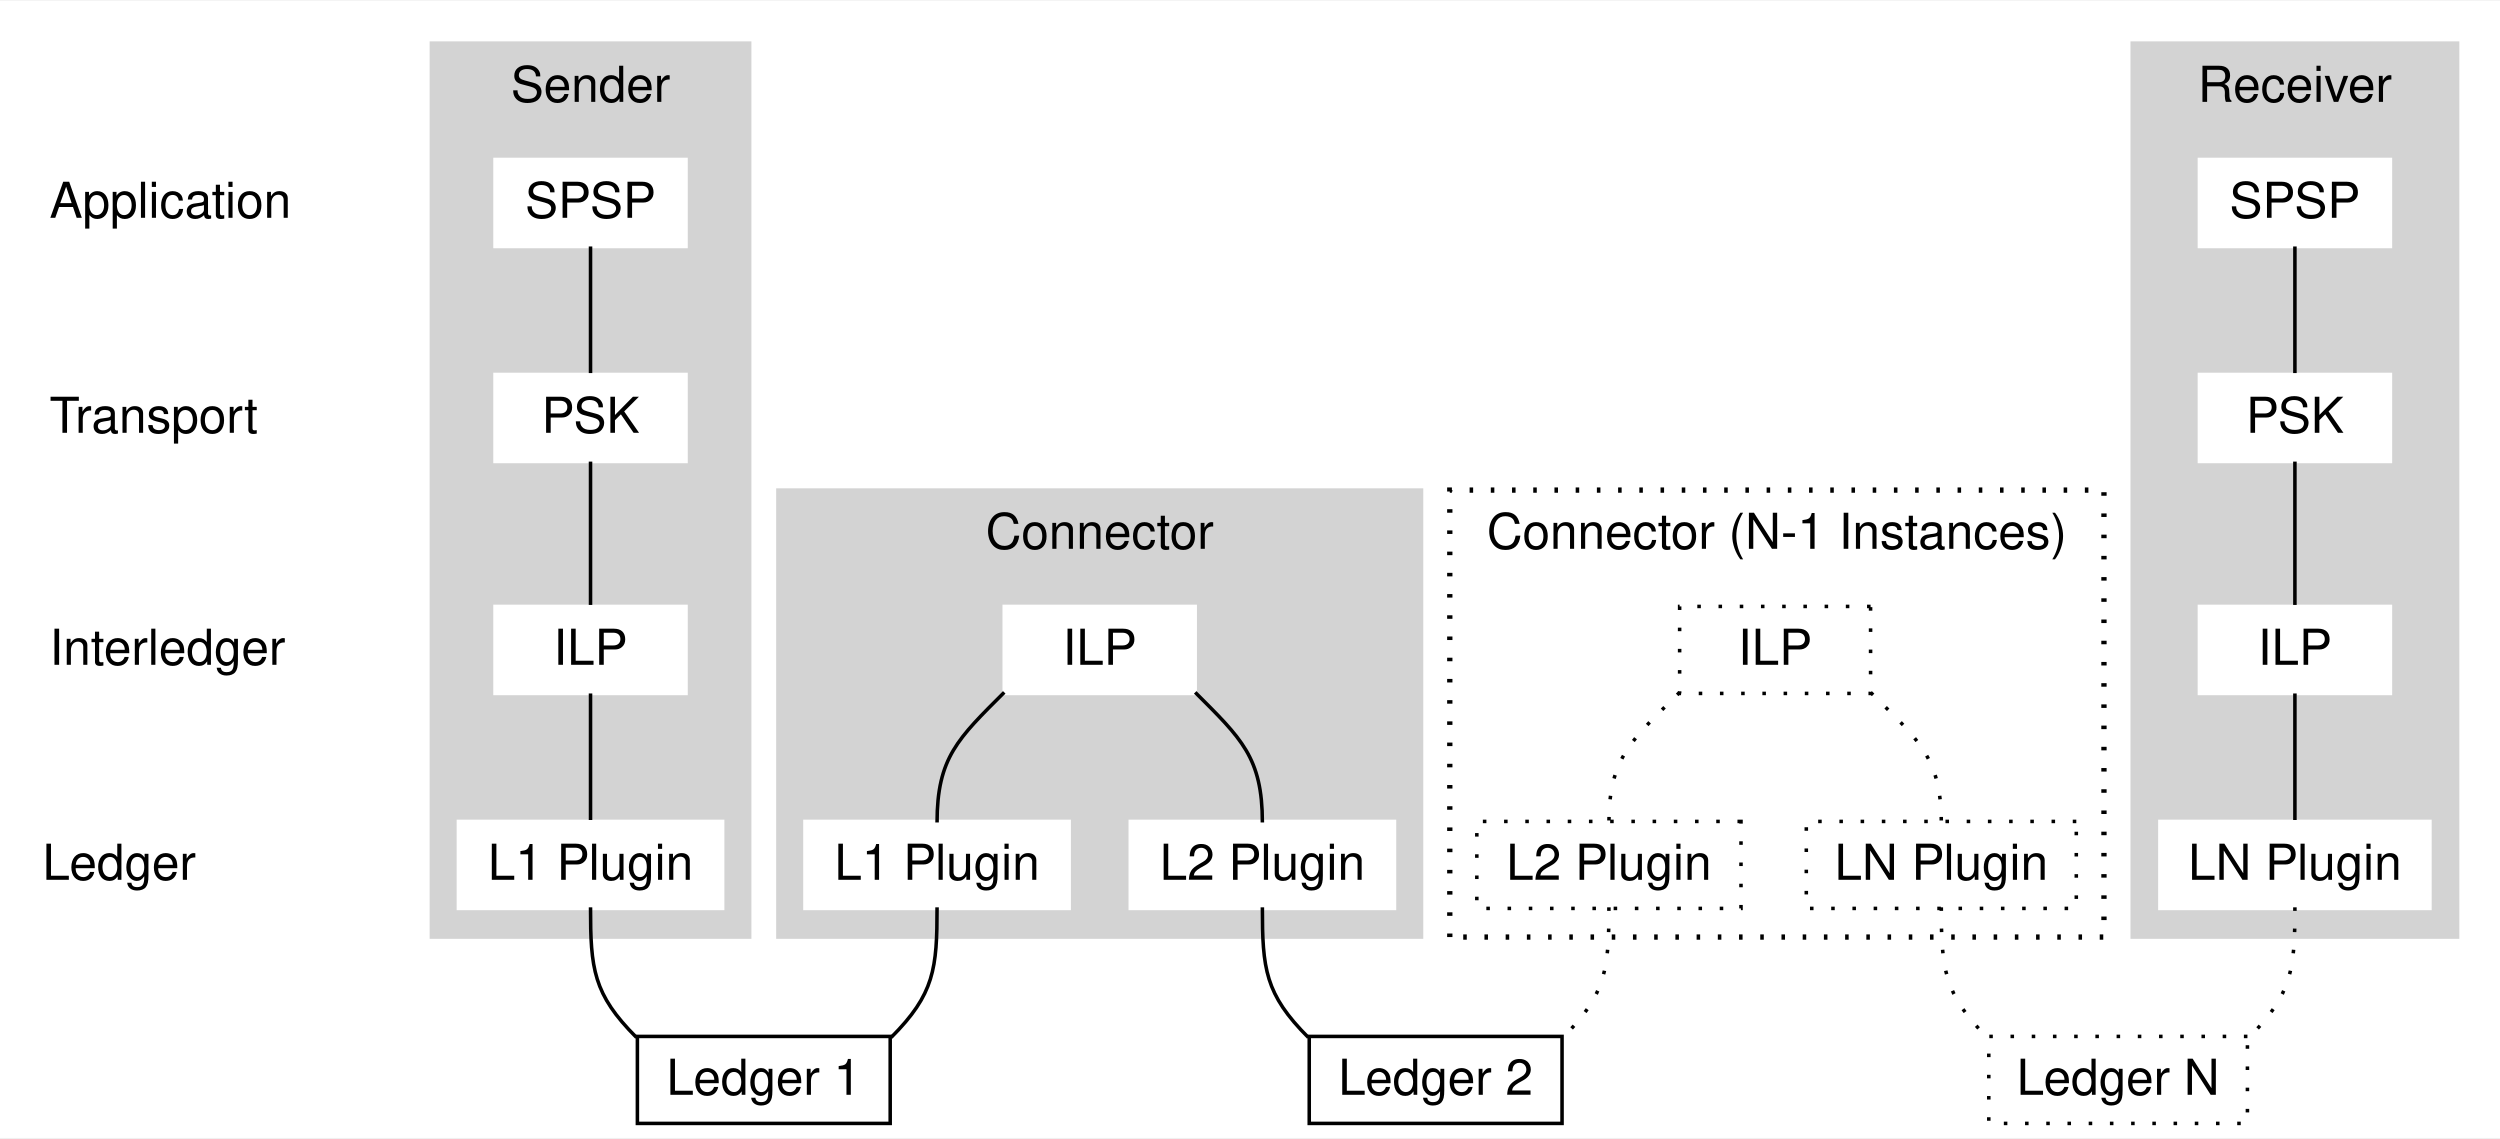
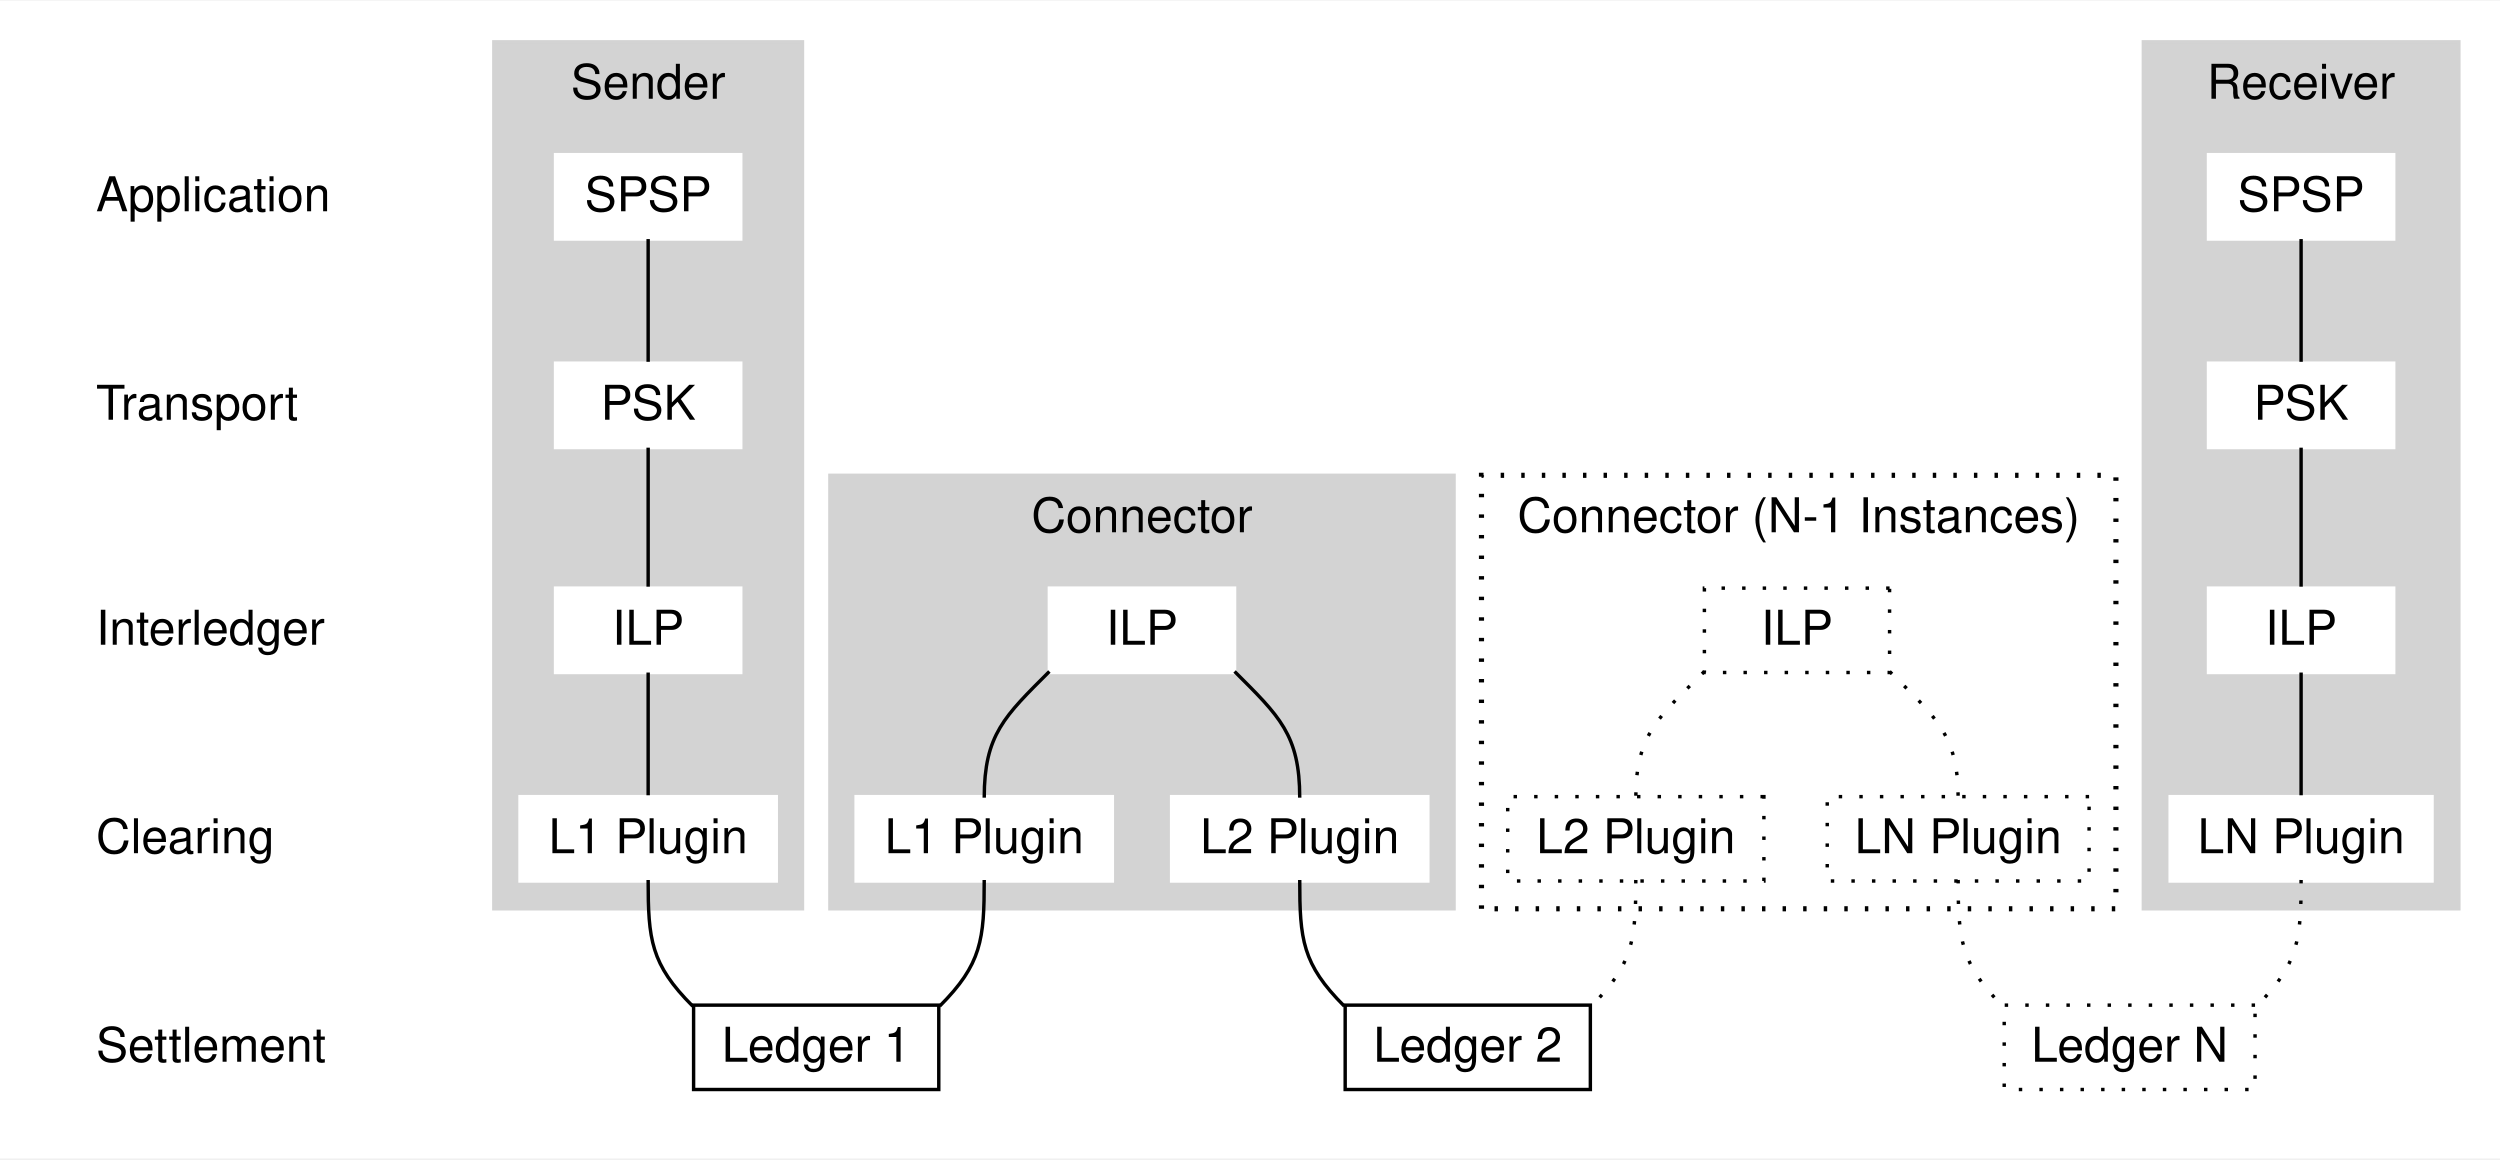
- <svg xmlns="http://www.w3.org/2000/svg" width="707pt" height="322pt" viewBox="0.00 0.00 707.00 321.60">
-   <g id="graph0" class="graph" transform="scale(1 1) rotate(0) translate(4 317.6)">
-     <polygon fill="#ffffff" stroke="transparent" points="-4,4 -4,-317.6 703,-317.6 703,4 -4,4" />
+ <svg xmlns="http://www.w3.org/2000/svg" width="729pt" height="338pt" viewBox="0.00 0.00 729.00 337.60">
+   <g id="graph0" class="graph" transform="scale(1 1) rotate(0) translate(4 333.6)">
+     <polygon fill="#ffffff" stroke="transparent" points="-4,4 -4,-333.6 725,-333.6 725,4 -4,4" />
    <g id="clust1" class="cluster">
-       <polygon fill="#d3d3d3" stroke="#d3d3d3" points="118,-52.8 118,-305.6 208,-305.6 208,-52.8 118,-52.8" />
-       <text text-anchor="middle" x="163" y="-289" font-family="Helvetica,sans-Serif" font-size="14.00" fill="#000000">Sender</text>
-     </g>
+ </g>
    <g id="clust2" class="cluster">
-       <polygon fill="#d3d3d3" stroke="#d3d3d3" points="216,-52.8 216,-179.2 398,-179.2 398,-52.8 216,-52.8" />
-       <text text-anchor="middle" x="307" y="-162.6" font-family="Helvetica,sans-Serif" font-size="14.00" fill="#000000">Connector</text>
+       <polygon fill="#d3d3d3" stroke="#d3d3d3" points="140,-68.8 140,-321.6 230,-321.6 230,-68.8 140,-68.8" />
+       <text text-anchor="middle" x="185" y="-305" font-family="Helvetica,sans-Serif" font-size="14.00" fill="#000000">Sender</text>
    </g>
    <g id="clust3" class="cluster">
-       <polygon fill="none" stroke="#000000" stroke-width="1.5" stroke-dasharray="1,5" points="406,-52.8 406,-179.2 591,-179.2 591,-52.8 406,-52.8" />
-       <text text-anchor="middle" x="498.5" y="-162.6" font-family="Helvetica,sans-Serif" font-size="14.00" fill="#000000">Connector (N-1 Instances)</text>
+       <polygon fill="#d3d3d3" stroke="#d3d3d3" points="238,-68.8 238,-195.2 420,-195.2 420,-68.8 238,-68.8" />
+       <text text-anchor="middle" x="329" y="-178.6" font-family="Helvetica,sans-Serif" font-size="14.00" fill="#000000">Connector</text>
    </g>
    <g id="clust4" class="cluster">
-       <polygon fill="#d3d3d3" stroke="#d3d3d3" points="599,-52.8 599,-305.6 691,-305.6 691,-52.8 599,-52.8" />
-       <text text-anchor="middle" x="645" y="-289" font-family="Helvetica,sans-Serif" font-size="14.00" fill="#000000">Receiver</text>
+       <polygon fill="none" stroke="#000000" stroke-width="1.5" stroke-dasharray="1,5" points="428,-68.8 428,-195.2 613,-195.2 613,-68.8 428,-68.8" />
+       <text text-anchor="middle" x="520.5" y="-178.6" font-family="Helvetica,sans-Serif" font-size="14.00" fill="#000000">Connector (N-1 Instances)</text>
+     </g>
+     <g id="clust5" class="cluster">
+       <polygon fill="#d3d3d3" stroke="#d3d3d3" points="621,-68.8 621,-321.6 713,-321.6 713,-68.8 621,-68.8" />
+       <text text-anchor="middle" x="667" y="-305" font-family="Helvetica,sans-Serif" font-size="14.00" fill="#000000">Receiver</text>
    </g>
    <g id="node1" class="node">
-       <text text-anchor="start" x="10" y="-256.2" font-family="Helvetica,sans-Serif" font-size="14.00" fill="#000000">Application</text>
+       <text text-anchor="start" x="24" y="-272.2" font-family="Helvetica,sans-Serif" font-size="14.00" fill="#000000">Application</text>
    </g>
    <g id="node2" class="node">
-       <text text-anchor="start" x="10" y="-195.4" font-family="Helvetica,sans-Serif" font-size="14.00" fill="#000000">Transport</text>
+       <text text-anchor="start" x="24" y="-211.4" font-family="Helvetica,sans-Serif" font-size="14.00" fill="#000000">Transport</text>
    </g>
    <g id="node3" class="node">
-       <text text-anchor="start" x="10" y="-129.8" font-family="Helvetica,sans-Serif" font-size="14.00" fill="#000000">Interledger</text>
+       <text text-anchor="start" x="24" y="-145.8" font-family="Helvetica,sans-Serif" font-size="14.00" fill="#000000">Interledger</text>
    </g>
    <g id="node4" class="node">
-       <text text-anchor="start" x="8" y="-69" font-family="Helvetica,sans-Serif" font-size="14.00" fill="#000000">Ledger</text>
+       <text text-anchor="start" x="24" y="-85" font-family="Helvetica,sans-Serif" font-size="14.00" fill="#000000">Clearing</text>
    </g>
    <g id="node5" class="node">
-       <polygon fill="#ffffff" stroke="#ffffff" points="190,-272.701 136,-272.701 136,-248.099 190,-248.099 190,-272.701" />
-       <text text-anchor="middle" x="163" y="-256.2" font-family="Helvetica,sans-Serif" font-size="14.00" fill="#000000">SPSP</text>
+       <text text-anchor="start" x="24" y="-24.2" font-family="Helvetica,sans-Serif" font-size="14.00" fill="#000000">Settlement</text>
    </g>
    <g id="node6" class="node">
-       <polygon fill="#ffffff" stroke="#ffffff" points="190,-211.901 136,-211.901 136,-187.299 190,-187.299 190,-211.901" />
-       <text text-anchor="middle" x="163" y="-195.4" font-family="Helvetica,sans-Serif" font-size="14.00" fill="#000000">PSK</text>
+       <polygon fill="#ffffff" stroke="#ffffff" points="212,-288.701 158,-288.701 158,-264.099 212,-264.099 212,-288.701" />
+       <text text-anchor="middle" x="185" y="-272.2" font-family="Helvetica,sans-Serif" font-size="14.00" fill="#000000">SPSP</text>
+     </g>
+     <g id="node7" class="node">
+       <polygon fill="#ffffff" stroke="#ffffff" points="212,-227.901 158,-227.901 158,-203.299 212,-203.299 212,-227.901" />
+       <text text-anchor="middle" x="185" y="-211.4" font-family="Helvetica,sans-Serif" font-size="14.00" fill="#000000">PSK</text>
    </g>
    <g id="edge1" class="edge">
-       <path fill="none" stroke="#000000" d="M163,-248.096C163,-237.686 163,-222.826 163,-212.304" />
+       <path fill="none" stroke="#000000" d="M185,-264.096C185,-253.686 185,-238.826 185,-228.304" />
    </g>
-     <g id="node7" class="node">
-       <polygon fill="#ffffff" stroke="#ffffff" points="190,-146.301 136,-146.301 136,-121.699 190,-121.699 190,-146.301" />
-       <text text-anchor="middle" x="163" y="-129.8" font-family="Helvetica,sans-Serif" font-size="14.00" fill="#000000">ILP</text>
+     <g id="node8" class="node">
+       <polygon fill="#ffffff" stroke="#ffffff" points="212,-162.301 158,-162.301 158,-137.699 212,-137.699 212,-162.301" />
+       <text text-anchor="middle" x="185" y="-145.8" font-family="Helvetica,sans-Serif" font-size="14.00" fill="#000000">ILP</text>
    </g>
    <g id="edge2" class="edge">
-       <path fill="none" stroke="#000000" d="M163,-187.261C163,-175.681 163,-158.437 163,-146.731" />
+       <path fill="none" stroke="#000000" d="M185,-203.261C185,-191.681 185,-174.437 185,-162.731" />
    </g>
-     <g id="node8" class="node">
-       <polygon fill="#ffffff" stroke="#ffffff" points="200.354,-85.501 125.646,-85.501 125.646,-60.899 200.354,-60.899 200.354,-85.501" />
-       <text text-anchor="middle" x="163" y="-69" font-family="Helvetica,sans-Serif" font-size="14.00" fill="#000000">L1 Plugin</text>
+     <g id="node9" class="node">
+       <polygon fill="#ffffff" stroke="#ffffff" points="222.354,-101.501 147.646,-101.501 147.646,-76.899 222.354,-76.899 222.354,-101.501" />
+       <text text-anchor="middle" x="185" y="-85" font-family="Helvetica,sans-Serif" font-size="14.00" fill="#000000">L1 Plugin</text>
    </g>
    <g id="edge3" class="edge">
-       <path fill="none" stroke="#000000" d="M163,-121.696C163,-111.287 163,-96.426 163,-85.904" />
+       <path fill="none" stroke="#000000" d="M185,-137.696C185,-127.287 185,-112.426 185,-101.904" />
+     </g>
+     <g id="node20" class="node">
+       <polygon fill="none" stroke="#000000" points="269.747,-40.701 198.253,-40.701 198.253,-16.099 269.747,-16.099 269.747,-40.701" />
+       <text text-anchor="middle" x="234" y="-24.2" font-family="Helvetica,sans-Serif" font-size="14.00" fill="#000000">Ledger 1</text>
+     </g>
+     <g id="edge11" class="edge">
+       <path fill="none" stroke="#000000" d="M185,-77.2C185,-59.854 185.734,-52.666 198,-40.4" />
+     </g>
+     <g id="node10" class="node">
+       <polygon fill="#ffffff" stroke="#ffffff" points="356,-162.301 302,-162.301 302,-137.699 356,-137.699 356,-162.301" />
+       <text text-anchor="middle" x="329" y="-145.8" font-family="Helvetica,sans-Serif" font-size="14.00" fill="#000000">ILP</text>
+     </g>
+     <g id="node11" class="node">
+       <polygon fill="#ffffff" stroke="#ffffff" points="320.354,-101.501 245.646,-101.501 245.646,-76.899 320.354,-76.899 320.354,-101.501" />
+       <text text-anchor="middle" x="283" y="-85" font-family="Helvetica,sans-Serif" font-size="14.00" fill="#000000">L1 Plugin</text>
+     </g>
+     <g id="edge4" class="edge">
+       <path fill="none" stroke="#000000" d="M302,-138C288.984,-124.984 283,-119.607 283,-101.2" />
+     </g>
+     <g id="node12" class="node">
+       <polygon fill="#ffffff" stroke="#ffffff" points="412.354,-101.501 337.646,-101.501 337.646,-76.899 412.354,-76.899 412.354,-101.501" />
+       <text text-anchor="middle" x="375" y="-85" font-family="Helvetica,sans-Serif" font-size="14.00" fill="#000000">L2 Plugin</text>
+     </g>
+     <g id="edge5" class="edge">
+       <path fill="none" stroke="#000000" d="M356,-138C369.016,-124.984 375,-119.607 375,-101.2" />
+     </g>
+     <g id="edge12" class="edge">
+       <path fill="none" stroke="#000000" d="M283,-77.2C283,-59.854 282.265,-52.666 270,-40.4" />
+     </g>
+     <g id="node21" class="node">
+       <polygon fill="none" stroke="#000000" points="459.747,-40.701 388.253,-40.701 388.253,-16.099 459.747,-16.099 459.747,-40.701" />
+       <text text-anchor="middle" x="424" y="-24.2" font-family="Helvetica,sans-Serif" font-size="14.00" fill="#000000">Ledger 2</text>
+     </g>
+     <g id="edge13" class="edge">
+       <path fill="none" stroke="#000000" d="M375,-77.2C375,-59.854 375.735,-52.666 388,-40.4" />
+     </g>
+     <g id="node13" class="node">
+       <polygon fill="none" stroke="#000000" stroke-dasharray="1,5" points="547,-162.301 493,-162.301 493,-137.699 547,-137.699 547,-162.301" />
+       <text text-anchor="middle" x="520" y="-145.8" font-family="Helvetica,sans-Serif" font-size="14.00" fill="#000000">ILP</text>
+     </g>
+     <g id="node14" class="node">
+       <polygon fill="none" stroke="#000000" stroke-dasharray="1,5" points="510.354,-101.501 435.646,-101.501 435.646,-76.899 510.354,-76.899 510.354,-101.501" />
+       <text text-anchor="middle" x="473" y="-85" font-family="Helvetica,sans-Serif" font-size="14.00" fill="#000000">L2 Plugin</text>
+     </g>
+     <g id="edge6" class="edge">
+       <path fill="none" stroke="#000000" stroke-dasharray="1,5" d="M493,-138C479.837,-124.837 473,-119.815 473,-101.2" />
+     </g>
+     <g id="node15" class="node">
+       <polygon fill="none" stroke="#000000" stroke-dasharray="1,5" points="605.178,-101.501 528.822,-101.501 528.822,-76.899 605.178,-76.899 605.178,-101.501" />
+       <text text-anchor="middle" x="567" y="-85" font-family="Helvetica,sans-Serif" font-size="14.00" fill="#000000">LN Plugin</text>
+     </g>
+     <g id="edge7" class="edge">
+       <path fill="none" stroke="#000000" stroke-dasharray="1,5" d="M547,-138C560.163,-124.837 567,-119.815 567,-101.2" />
+     </g>
+     <g id="edge14" class="edge">
+       <path fill="none" stroke="#000000" stroke-dasharray="1,5" d="M473,-77.2C473,-59.854 472.265,-52.666 460,-40.4" />
+     </g>
+     <g id="node22" class="node">
+       <polygon fill="none" stroke="#000000" stroke-dasharray="1,5" points="653.572,-40.701 580.428,-40.701 580.428,-16.099 653.572,-16.099 653.572,-40.701" />
+       <text text-anchor="middle" x="617" y="-24.2" font-family="Helvetica,sans-Serif" font-size="14.00" fill="#000000">Ledger N</text>
+     </g>
+     <g id="edge15" class="edge">
+       <path fill="none" stroke="#000000" stroke-dasharray="1,5" d="M567,-77.2C567,-59.854 567.735,-52.666 580,-40.4" />
+     </g>
+     <g id="node16" class="node">
+       <polygon fill="#ffffff" stroke="#ffffff" points="694,-288.701 640,-288.701 640,-264.099 694,-264.099 694,-288.701" />
+       <text text-anchor="middle" x="667" y="-272.2" font-family="Helvetica,sans-Serif" font-size="14.00" fill="#000000">SPSP</text>
+     </g>
+     <g id="node17" class="node">
+       <polygon fill="#ffffff" stroke="#ffffff" points="694,-227.901 640,-227.901 640,-203.299 694,-203.299 694,-227.901" />
+       <text text-anchor="middle" x="667" y="-211.4" font-family="Helvetica,sans-Serif" font-size="14.00" fill="#000000">PSK</text>
+     </g>
+     <g id="edge8" class="edge">
+       <path fill="none" stroke="#000000" d="M667,-264.096C667,-253.686 667,-238.826 667,-228.304" />
+     </g>
+     <g id="node18" class="node">
+       <polygon fill="#ffffff" stroke="#ffffff" points="694,-162.301 640,-162.301 640,-137.699 694,-137.699 694,-162.301" />
+       <text text-anchor="middle" x="667" y="-145.8" font-family="Helvetica,sans-Serif" font-size="14.00" fill="#000000">ILP</text>
+     </g>
+     <g id="edge9" class="edge">
+       <path fill="none" stroke="#000000" d="M667,-203.261C667,-191.681 667,-174.437 667,-162.731" />
    </g>
    <g id="node19" class="node">
-       <polygon fill="none" stroke="#000000" points="247.747,-24.701 176.253,-24.701 176.253,-.099 247.747,-.099 247.747,-24.701" />
-       <text text-anchor="middle" x="212" y="-8.2" font-family="Helvetica,sans-Serif" font-size="14.00" fill="#000000">Ledger 1</text>
-     </g>
-     <g id="edge11" class="edge">
-       <path fill="none" stroke="#000000" d="M163,-61.2C163,-43.854 163.734,-36.666 176,-24.4" />
-     </g>
-     <g id="node9" class="node">
-       <polygon fill="#ffffff" stroke="#ffffff" points="334,-146.301 280,-146.301 280,-121.699 334,-121.699 334,-146.301" />
-       <text text-anchor="middle" x="307" y="-129.8" font-family="Helvetica,sans-Serif" font-size="14.00" fill="#000000">ILP</text>
-     </g>
-     <g id="node10" class="node">
-       <polygon fill="#ffffff" stroke="#ffffff" points="298.354,-85.501 223.646,-85.501 223.646,-60.899 298.354,-60.899 298.354,-85.501" />
-       <text text-anchor="middle" x="261" y="-69" font-family="Helvetica,sans-Serif" font-size="14.00" fill="#000000">L1 Plugin</text>
-     </g>
-     <g id="edge4" class="edge">
-       <path fill="none" stroke="#000000" d="M280,-122C266.984,-108.984 261,-103.607 261,-85.2" />
-     </g>
-     <g id="node11" class="node">
-       <polygon fill="#ffffff" stroke="#ffffff" points="390.354,-85.501 315.646,-85.501 315.646,-60.899 390.354,-60.899 390.354,-85.501" />
-       <text text-anchor="middle" x="353" y="-69" font-family="Helvetica,sans-Serif" font-size="14.00" fill="#000000">L2 Plugin</text>
-     </g>
-     <g id="edge5" class="edge">
-       <path fill="none" stroke="#000000" d="M334,-122C347.016,-108.984 353,-103.607 353,-85.2" />
-     </g>
-     <g id="edge12" class="edge">
-       <path fill="none" stroke="#000000" d="M261,-61.2C261,-43.854 260.265,-36.666 248,-24.4" />
-     </g>
-     <g id="node20" class="node">
-       <polygon fill="none" stroke="#000000" points="437.747,-24.701 366.253,-24.701 366.253,-.099 437.747,-.099 437.747,-24.701" />
-       <text text-anchor="middle" x="402" y="-8.2" font-family="Helvetica,sans-Serif" font-size="14.00" fill="#000000">Ledger 2</text>
-     </g>
-     <g id="edge13" class="edge">
-       <path fill="none" stroke="#000000" d="M353,-61.2C353,-43.854 353.735,-36.666 366,-24.4" />
-     </g>
-     <g id="node12" class="node">
-       <polygon fill="none" stroke="#000000" stroke-dasharray="1,5" points="525,-146.301 471,-146.301 471,-121.699 525,-121.699 525,-146.301" />
-       <text text-anchor="middle" x="498" y="-129.8" font-family="Helvetica,sans-Serif" font-size="14.00" fill="#000000">ILP</text>
-     </g>
-     <g id="node13" class="node">
-       <polygon fill="none" stroke="#000000" stroke-dasharray="1,5" points="488.354,-85.501 413.646,-85.501 413.646,-60.899 488.354,-60.899 488.354,-85.501" />
-       <text text-anchor="middle" x="451" y="-69" font-family="Helvetica,sans-Serif" font-size="14.00" fill="#000000">L2 Plugin</text>
-     </g>
-     <g id="edge6" class="edge">
-       <path fill="none" stroke="#000000" stroke-dasharray="1,5" d="M471,-122C457.837,-108.837 451,-103.815 451,-85.2" />
-     </g>
-     <g id="node14" class="node">
-       <polygon fill="none" stroke="#000000" stroke-dasharray="1,5" points="583.178,-85.501 506.822,-85.501 506.822,-60.899 583.178,-60.899 583.178,-85.501" />
-       <text text-anchor="middle" x="545" y="-69" font-family="Helvetica,sans-Serif" font-size="14.00" fill="#000000">LN Plugin</text>
-     </g>
-     <g id="edge7" class="edge">
-       <path fill="none" stroke="#000000" stroke-dasharray="1,5" d="M525,-122C538.163,-108.837 545,-103.815 545,-85.2" />
-     </g>
-     <g id="edge14" class="edge">
-       <path fill="none" stroke="#000000" stroke-dasharray="1,5" d="M451,-61.2C451,-43.854 450.265,-36.666 438,-24.4" />
-     </g>
-     <g id="node21" class="node">
-       <polygon fill="none" stroke="#000000" stroke-dasharray="1,5" points="631.572,-24.701 558.428,-24.701 558.428,-.099 631.572,-.099 631.572,-24.701" />
-       <text text-anchor="middle" x="595" y="-8.2" font-family="Helvetica,sans-Serif" font-size="14.00" fill="#000000">Ledger N</text>
-     </g>
-     <g id="edge15" class="edge">
-       <path fill="none" stroke="#000000" stroke-dasharray="1,5" d="M545,-61.2C545,-43.854 545.735,-36.666 558,-24.4" />
-     </g>
-     <g id="node15" class="node">
-       <polygon fill="#ffffff" stroke="#ffffff" points="672,-272.701 618,-272.701 618,-248.099 672,-248.099 672,-272.701" />
-       <text text-anchor="middle" x="645" y="-256.2" font-family="Helvetica,sans-Serif" font-size="14.00" fill="#000000">SPSP</text>
-     </g>
-     <g id="node16" class="node">
-       <polygon fill="#ffffff" stroke="#ffffff" points="672,-211.901 618,-211.901 618,-187.299 672,-187.299 672,-211.901" />
-       <text text-anchor="middle" x="645" y="-195.4" font-family="Helvetica,sans-Serif" font-size="14.00" fill="#000000">PSK</text>
-     </g>
-     <g id="edge8" class="edge">
-       <path fill="none" stroke="#000000" d="M645,-248.096C645,-237.686 645,-222.826 645,-212.304" />
-     </g>
-     <g id="node17" class="node">
-       <polygon fill="#ffffff" stroke="#ffffff" points="672,-146.301 618,-146.301 618,-121.699 672,-121.699 672,-146.301" />
-       <text text-anchor="middle" x="645" y="-129.8" font-family="Helvetica,sans-Serif" font-size="14.00" fill="#000000">ILP</text>
-     </g>
-     <g id="edge9" class="edge">
-       <path fill="none" stroke="#000000" d="M645,-187.261C645,-175.681 645,-158.437 645,-146.731" />
-     </g>
-     <g id="node18" class="node">
-       <polygon fill="#ffffff" stroke="#ffffff" points="683.178,-85.501 606.822,-85.501 606.822,-60.899 683.178,-60.899 683.178,-85.501" />
-       <text text-anchor="middle" x="645" y="-69" font-family="Helvetica,sans-Serif" font-size="14.00" fill="#000000">LN Plugin</text>
+       <polygon fill="#ffffff" stroke="#ffffff" points="705.178,-101.501 628.822,-101.501 628.822,-76.899 705.178,-76.899 705.178,-101.501" />
+       <text text-anchor="middle" x="667" y="-85" font-family="Helvetica,sans-Serif" font-size="14.00" fill="#000000">LN Plugin</text>
    </g>
    <g id="edge10" class="edge">
-       <path fill="none" stroke="#000000" d="M645,-121.696C645,-111.287 645,-96.426 645,-85.904" />
+       <path fill="none" stroke="#000000" d="M667,-137.696C667,-127.287 667,-112.426 667,-101.904" />
    </g>
    <g id="edge16" class="edge">
-       <path fill="none" stroke="#000000" stroke-dasharray="1,5" d="M645,-61.2C645,-43.854 644.265,-36.666 632,-24.4" />
+       <path fill="none" stroke="#000000" stroke-dasharray="1,5" d="M667,-77.2C667,-59.854 666.265,-52.666 654,-40.4" />
    </g>
  </g>
</svg>
